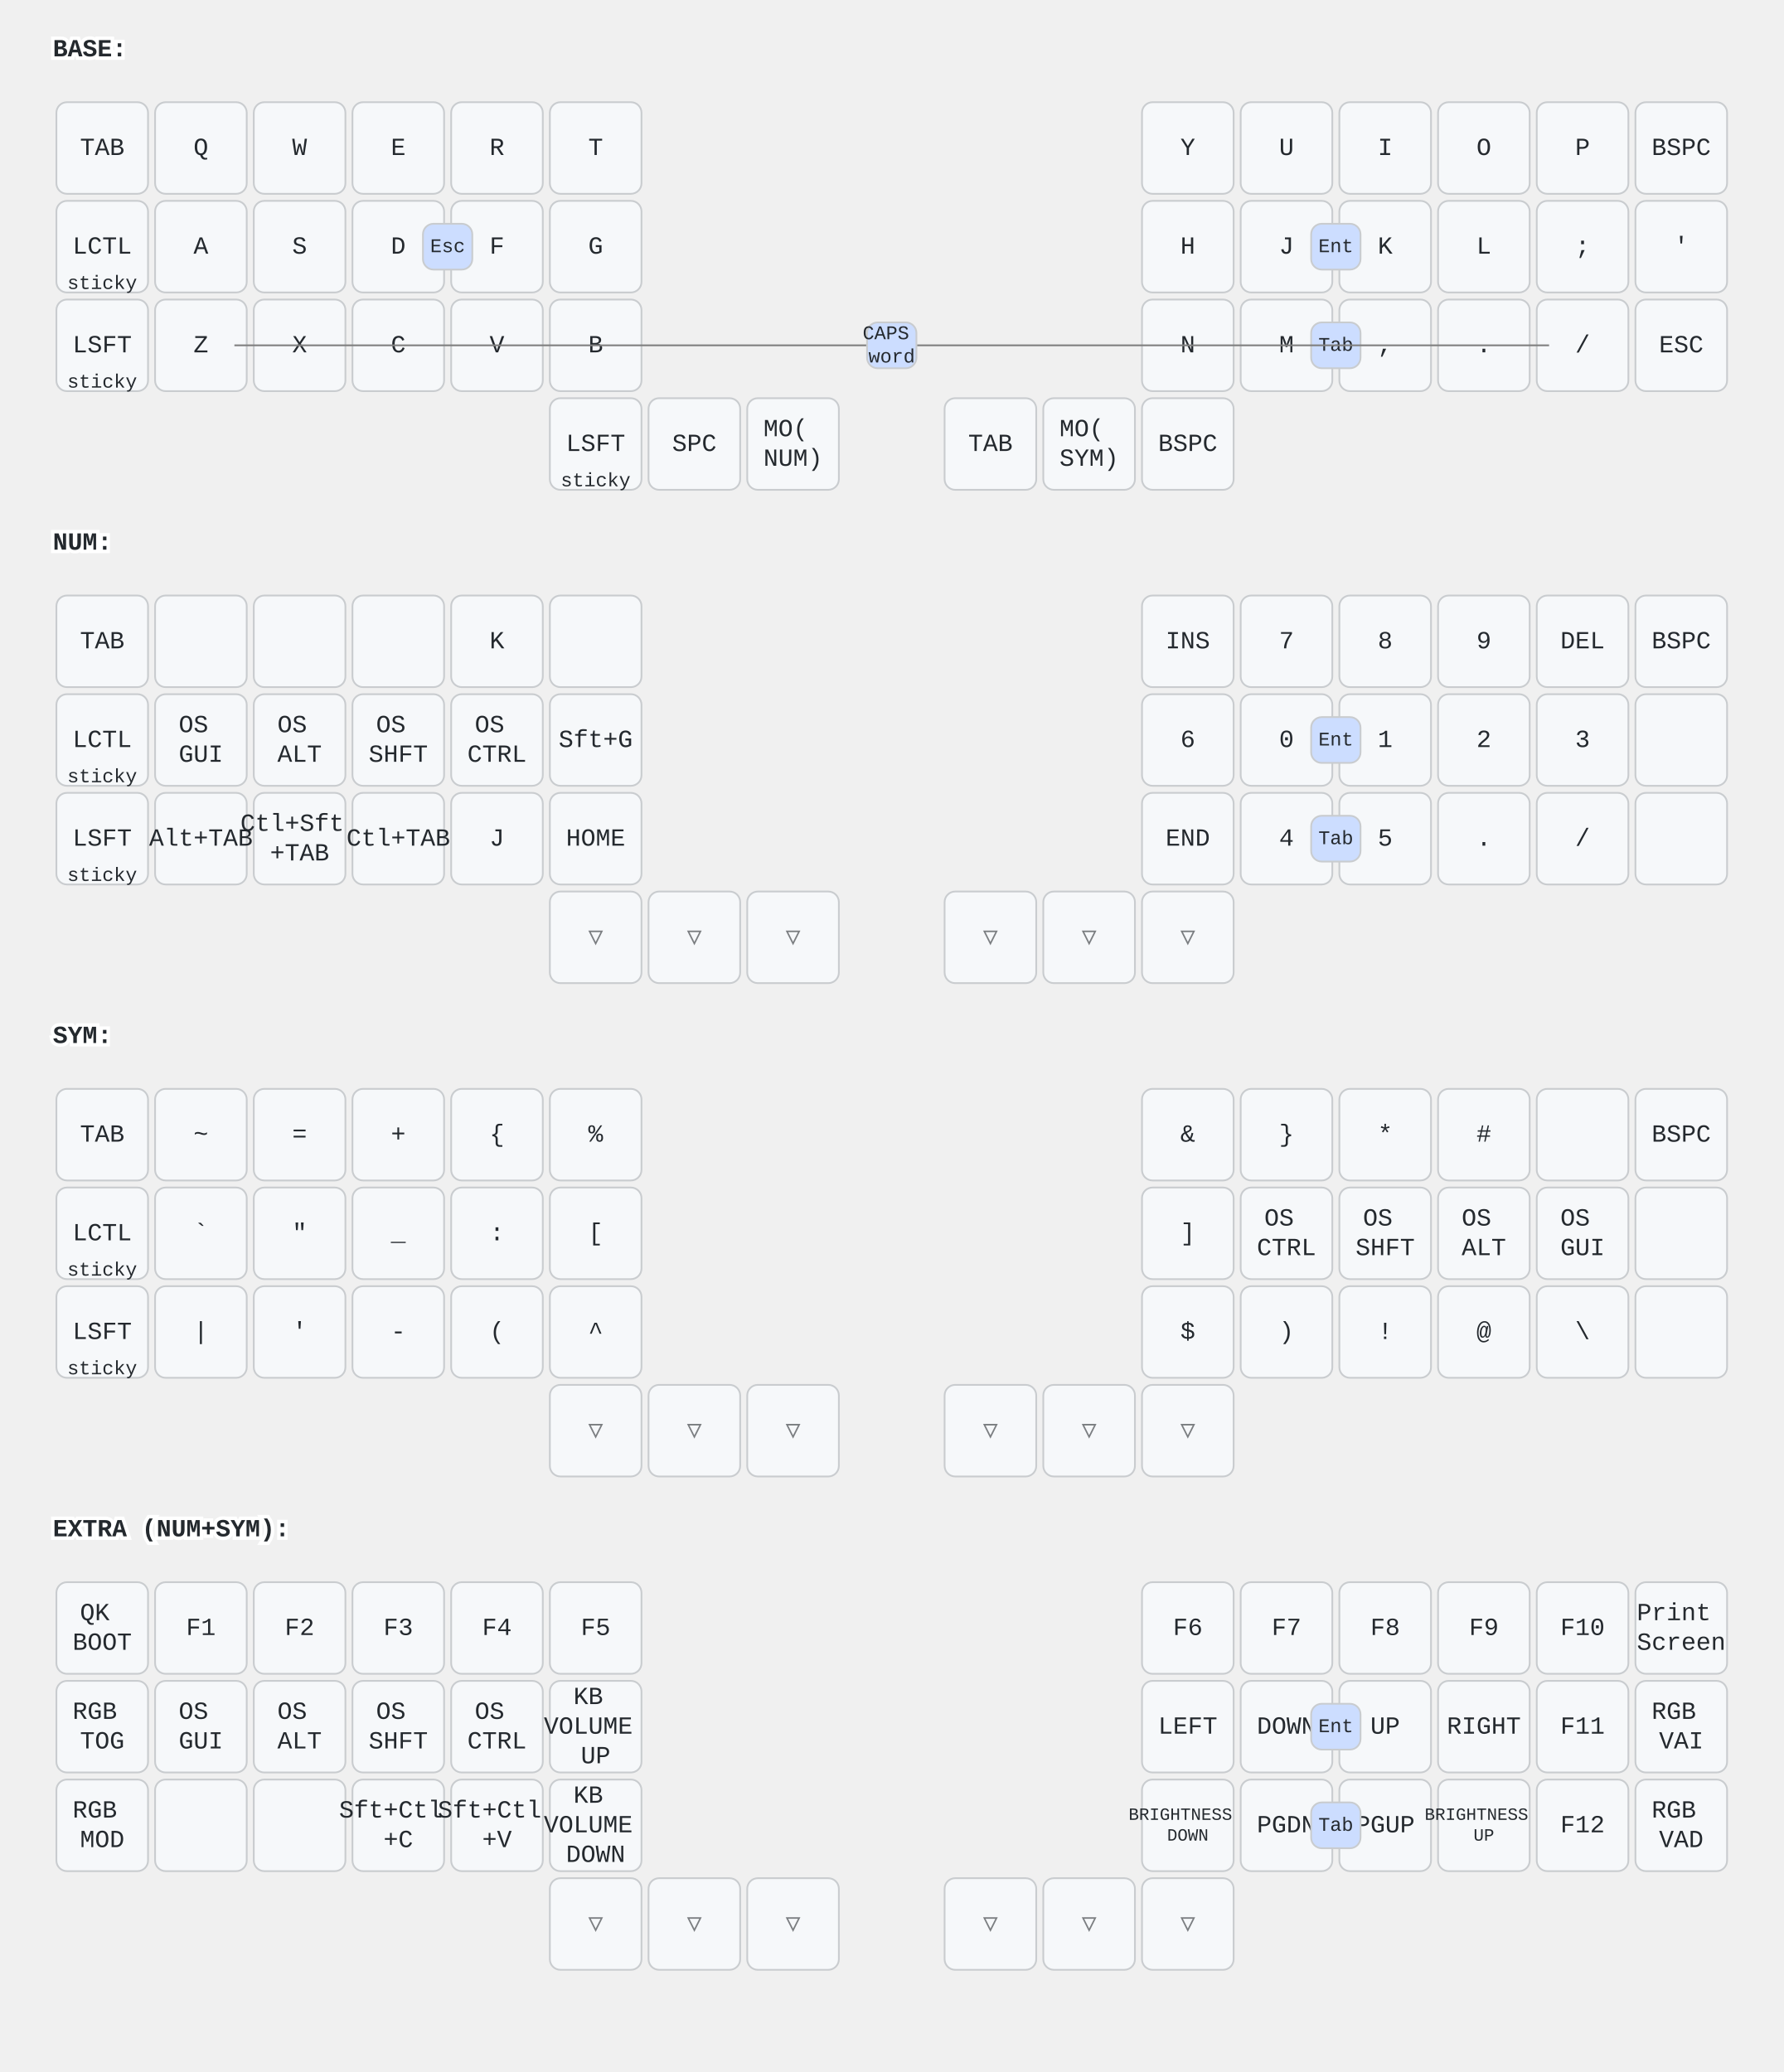
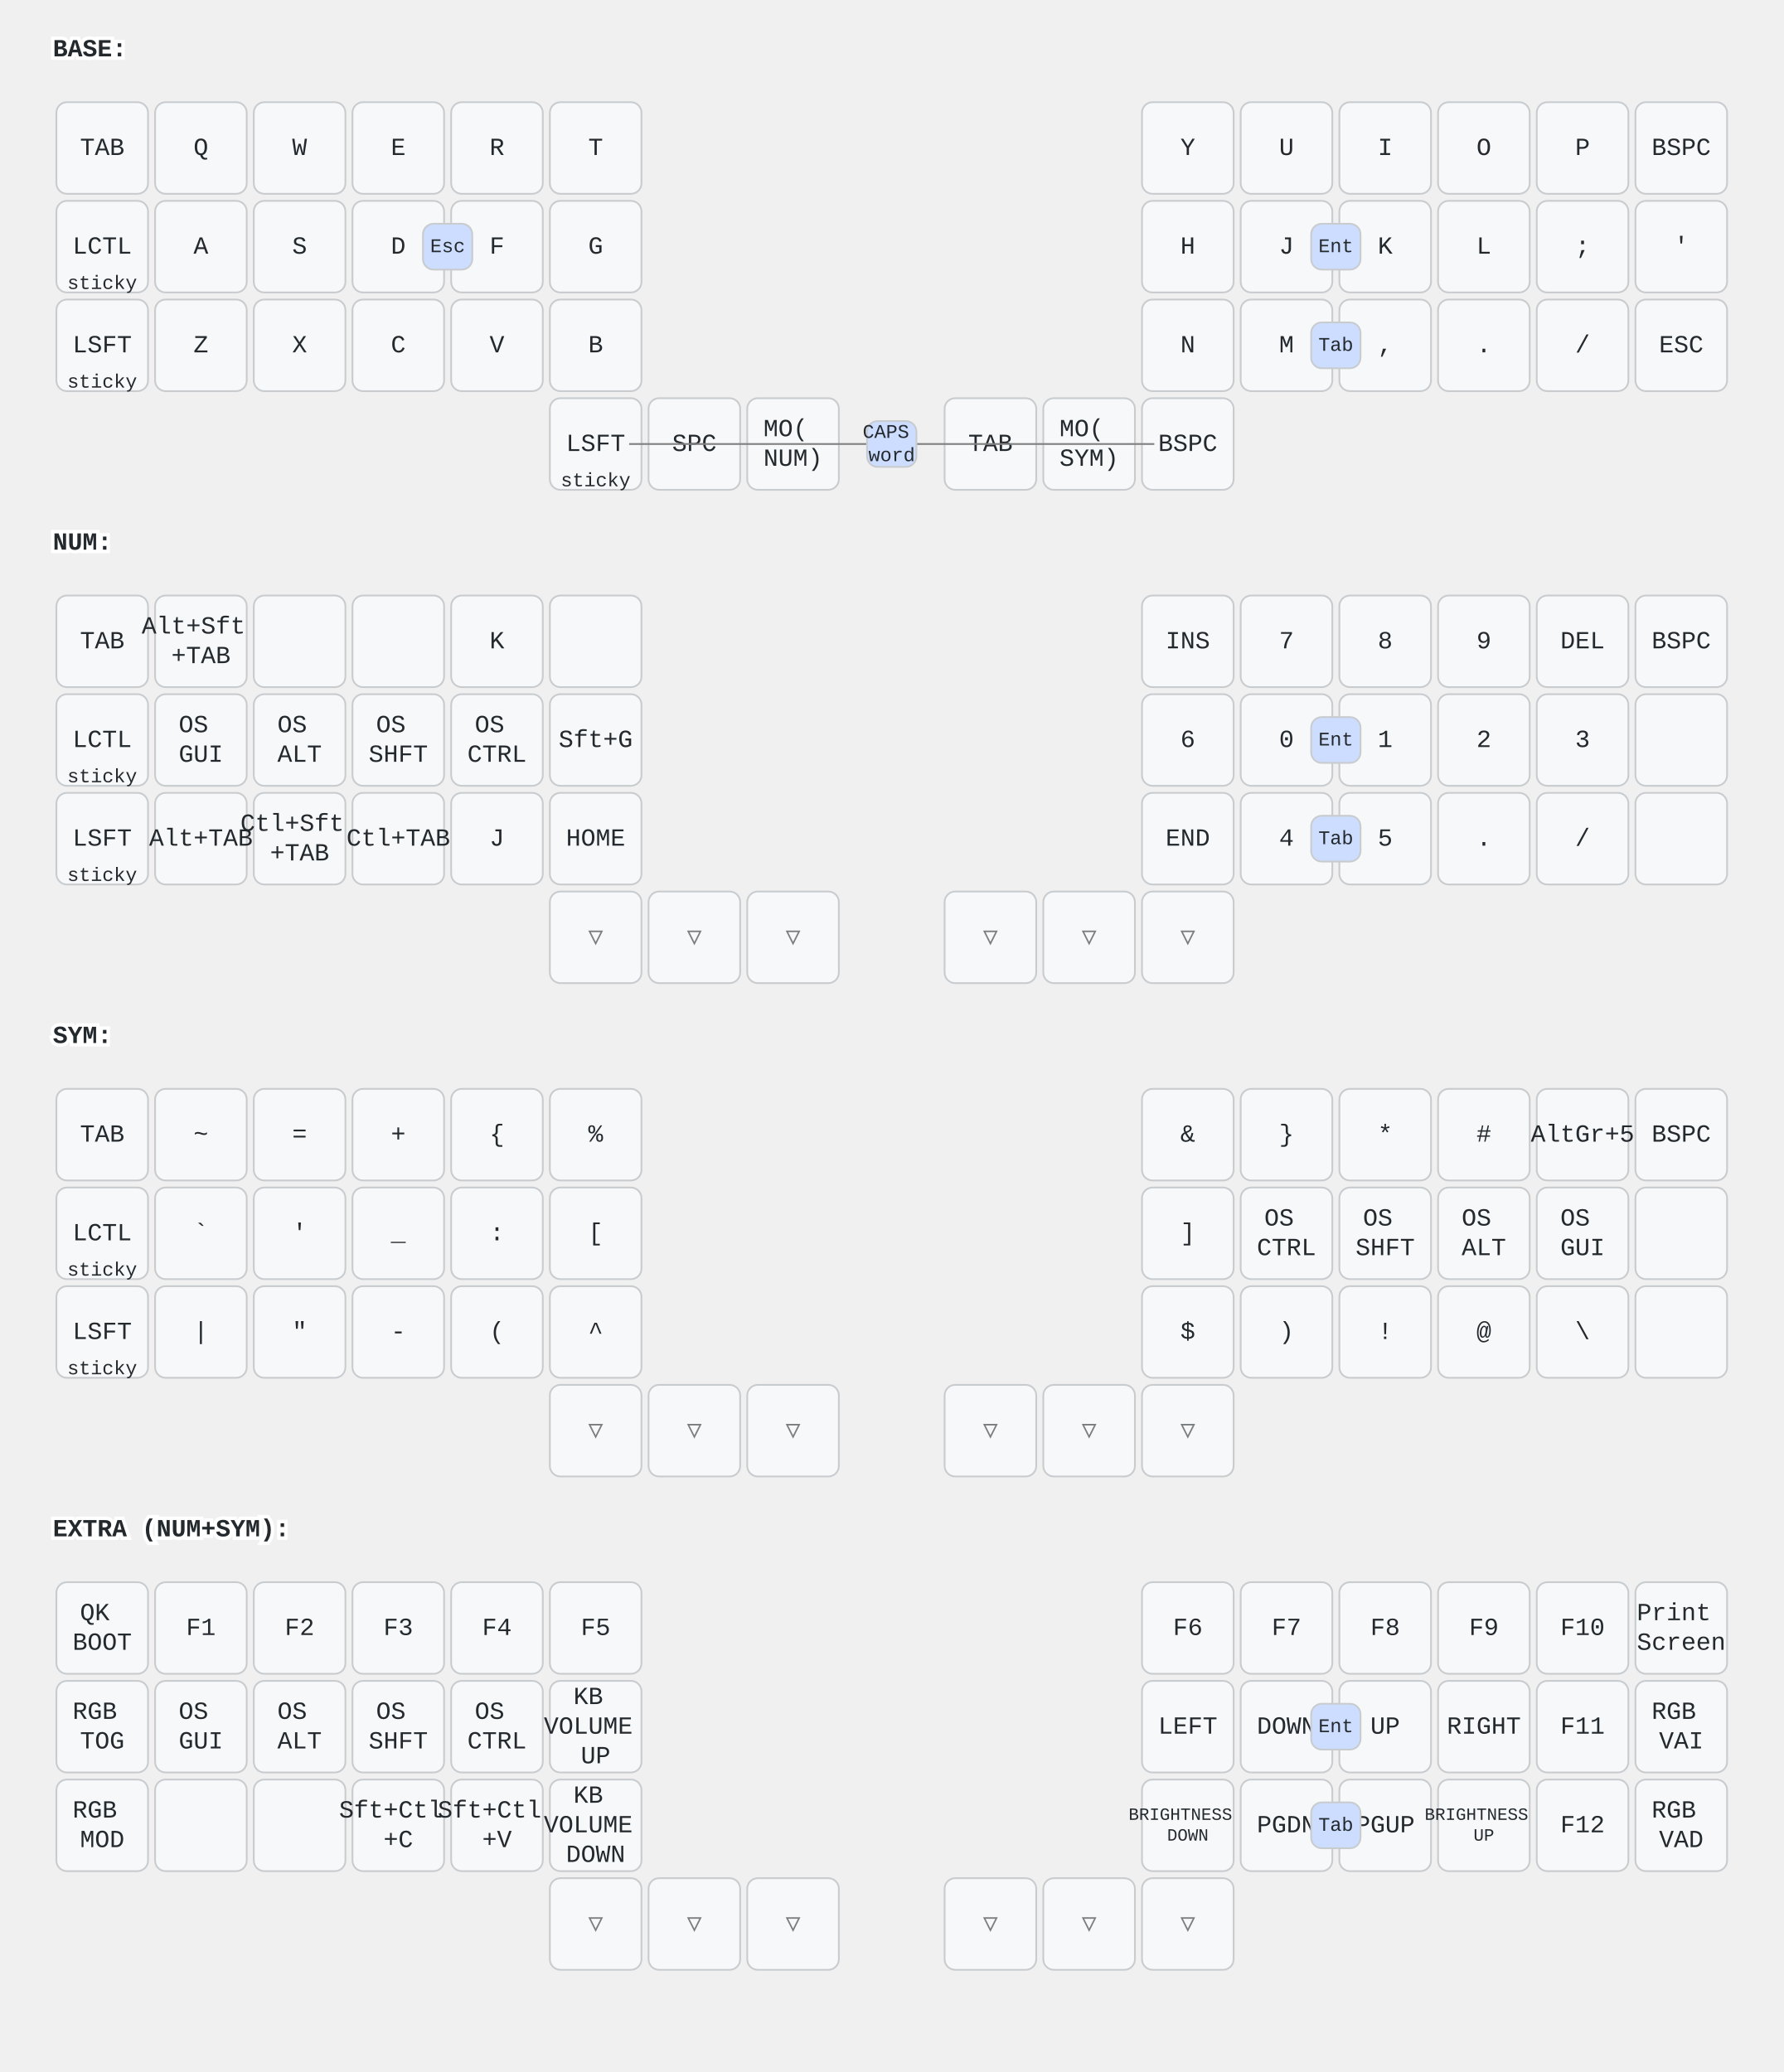
<svg xmlns="http://www.w3.org/2000/svg" width="1012" height="1176" viewBox="0 0 1012 1176" class="keymap">
  <style>/* inherit to force styles through use tags */
svg path {
    fill: inherit;
}

/* font and background color specifications */
svg.keymap {
    font-family: SFMono-Regular,Consolas,Liberation Mono,Menlo,monospace;
    font-size: 14px;
    font-kerning: normal;
    text-rendering: optimizeLegibility;
    fill: #24292e;
}

/* default key styling */
rect.key {
    fill: #f6f8fa;
}

rect.key, rect.combo {
    stroke: #c9cccf;
    stroke-width: 1;
}

/* default key side styling, only used is draw_key_sides is set */
rect.side {
    filter: brightness(90%);
}

/* color accent for combo boxes */
rect.combo, rect.combo-separate {
    fill: #cdf;
}

/* color accent for held keys */
rect.held, rect.combo.held {
    fill: #fdd;
}

/* color accent for ghost (optional) keys */
rect.ghost, rect.combo.ghost {
    stroke-dasharray: 4, 4;
    stroke-width: 2;
}

text {
    text-anchor: middle;
    dominant-baseline: middle;
}

/* styling for layer labels */
text.label {
    font-weight: bold;
    text-anchor: start;
    stroke: white;
    stroke-width: 4;
    paint-order: stroke;
}

/* styling for optional footer */
text.footer {
    text-anchor: end;
    dominant-baseline: auto;
    stroke: white;
    stroke-width: 4;
    paint-order: stroke;
}

/* styling for combo tap, and key non-tap label text */
text.combo, text.hold, text.shifted, text.left, text.right {
    font-size: 11px;
}

text.hold {
    text-anchor: middle;
    dominant-baseline: auto;
}

text.shifted {
    text-anchor: middle;
    dominant-baseline: hanging;
}

text.left {
    text-anchor: start;
}

text.right {
    text-anchor: end;
}

text.layer-activator {
    text-decoration: underline;
}

/* styling for hold/shifted label text in combo box */
text.combo.hold, text.combo.shifted, text.combo.left, text.combo.right {
    font-size: 8px;
}

/* lighter symbol for transparent keys */
text.trans {
    fill: #7b7e81;
}

/* styling for combo dendrons */
path.combo {
    stroke-width: 1;
    stroke: gray;
    fill: none;
}

/* Start Tabler Icons Cleanup */
/* cannot use height/width with glyphs */
.icon-tabler &gt; path {
    fill: inherit;
    stroke: inherit;
    stroke-width: 2;
}
/* hide tabler's default box */
.icon-tabler &gt; path[stroke="none"][fill="none"] {
    visibility: hidden;
}
/* End Tabler Icons Cleanup */
</style>
  <g transform="translate(30, 0)" class="layer-BASE">
    <text x="0" y="28" class="label" id="BASE">BASE:</text>
    <g transform="translate(0, 56)">
      <g transform="translate(28, 28)" class="key keypos-0">
        <rect rx="6" ry="6" x="-26" y="-26" width="52" height="52" class="key" />
        <text x="0" y="0" class="key tap">TAB</text>
      </g>
      <g transform="translate(84, 28)" class="key keypos-1">
        <rect rx="6" ry="6" x="-26" y="-26" width="52" height="52" class="key" />
        <text x="0" y="0" class="key tap">Q</text>
      </g>
      <g transform="translate(140, 28)" class="key keypos-2">
        <rect rx="6" ry="6" x="-26" y="-26" width="52" height="52" class="key" />
        <text x="0" y="0" class="key tap">W</text>
      </g>
      <g transform="translate(196, 28)" class="key keypos-3">
        <rect rx="6" ry="6" x="-26" y="-26" width="52" height="52" class="key" />
        <text x="0" y="0" class="key tap">E</text>
      </g>
      <g transform="translate(252, 28)" class="key keypos-4">
        <rect rx="6" ry="6" x="-26" y="-26" width="52" height="52" class="key" />
        <text x="0" y="0" class="key tap">R</text>
      </g>
      <g transform="translate(308, 28)" class="key keypos-5">
        <rect rx="6" ry="6" x="-26" y="-26" width="52" height="52" class="key" />
        <text x="0" y="0" class="key tap">T</text>
      </g>
      <g transform="translate(644, 28)" class="key keypos-6">
        <rect rx="6" ry="6" x="-26" y="-26" width="52" height="52" class="key" />
        <text x="0" y="0" class="key tap">Y</text>
      </g>
      <g transform="translate(700, 28)" class="key keypos-7">
        <rect rx="6" ry="6" x="-26" y="-26" width="52" height="52" class="key" />
        <text x="0" y="0" class="key tap">U</text>
      </g>
      <g transform="translate(756, 28)" class="key keypos-8">
        <rect rx="6" ry="6" x="-26" y="-26" width="52" height="52" class="key" />
        <text x="0" y="0" class="key tap">I</text>
      </g>
      <g transform="translate(812, 28)" class="key keypos-9">
        <rect rx="6" ry="6" x="-26" y="-26" width="52" height="52" class="key" />
        <text x="0" y="0" class="key tap">O</text>
      </g>
      <g transform="translate(868, 28)" class="key keypos-10">
        <rect rx="6" ry="6" x="-26" y="-26" width="52" height="52" class="key" />
        <text x="0" y="0" class="key tap">P</text>
      </g>
      <g transform="translate(924, 28)" class="key keypos-11">
        <rect rx="6" ry="6" x="-26" y="-26" width="52" height="52" class="key" />
        <text x="0" y="0" class="key tap">BSPC</text>
      </g>
      <g transform="translate(28, 84)" class="key keypos-12">
        <rect rx="6" ry="6" x="-26" y="-26" width="52" height="52" class="key" />
        <text x="0" y="0" class="key tap">LCTL</text>
        <text x="0" y="24" class="key hold">sticky</text>
      </g>
      <g transform="translate(84, 84)" class="key keypos-13">
        <rect rx="6" ry="6" x="-26" y="-26" width="52" height="52" class="key" />
        <text x="0" y="0" class="key tap">A</text>
      </g>
      <g transform="translate(140, 84)" class="key keypos-14">
        <rect rx="6" ry="6" x="-26" y="-26" width="52" height="52" class="key" />
        <text x="0" y="0" class="key tap">S</text>
      </g>
      <g transform="translate(196, 84)" class="key keypos-15">
        <rect rx="6" ry="6" x="-26" y="-26" width="52" height="52" class="key" />
        <text x="0" y="0" class="key tap">D</text>
      </g>
      <g transform="translate(252, 84)" class="key keypos-16">
        <rect rx="6" ry="6" x="-26" y="-26" width="52" height="52" class="key" />
        <text x="0" y="0" class="key tap">F</text>
      </g>
      <g transform="translate(308, 84)" class="key keypos-17">
        <rect rx="6" ry="6" x="-26" y="-26" width="52" height="52" class="key" />
        <text x="0" y="0" class="key tap">G</text>
      </g>
      <g transform="translate(644, 84)" class="key keypos-18">
        <rect rx="6" ry="6" x="-26" y="-26" width="52" height="52" class="key" />
        <text x="0" y="0" class="key tap">H</text>
      </g>
      <g transform="translate(700, 84)" class="key keypos-19">
        <rect rx="6" ry="6" x="-26" y="-26" width="52" height="52" class="key" />
        <text x="0" y="0" class="key tap">J</text>
      </g>
      <g transform="translate(756, 84)" class="key keypos-20">
        <rect rx="6" ry="6" x="-26" y="-26" width="52" height="52" class="key" />
        <text x="0" y="0" class="key tap">K</text>
      </g>
      <g transform="translate(812, 84)" class="key keypos-21">
        <rect rx="6" ry="6" x="-26" y="-26" width="52" height="52" class="key" />
        <text x="0" y="0" class="key tap">L</text>
      </g>
      <g transform="translate(868, 84)" class="key keypos-22">
        <rect rx="6" ry="6" x="-26" y="-26" width="52" height="52" class="key" />
        <text x="0" y="0" class="key tap">;</text>
      </g>
      <g transform="translate(924, 84)" class="key keypos-23">
        <rect rx="6" ry="6" x="-26" y="-26" width="52" height="52" class="key" />
        <text x="0" y="0" class="key tap">'</text>
      </g>
      <g transform="translate(28, 140)" class="key keypos-24">
        <rect rx="6" ry="6" x="-26" y="-26" width="52" height="52" class="key" />
        <text x="0" y="0" class="key tap">LSFT</text>
        <text x="0" y="24" class="key hold">sticky</text>
      </g>
      <g transform="translate(84, 140)" class="key keypos-25">
        <rect rx="6" ry="6" x="-26" y="-26" width="52" height="52" class="key" />
        <text x="0" y="0" class="key tap">Z</text>
      </g>
      <g transform="translate(140, 140)" class="key keypos-26">
        <rect rx="6" ry="6" x="-26" y="-26" width="52" height="52" class="key" />
        <text x="0" y="0" class="key tap">X</text>
      </g>
      <g transform="translate(196, 140)" class="key keypos-27">
        <rect rx="6" ry="6" x="-26" y="-26" width="52" height="52" class="key" />
        <text x="0" y="0" class="key tap">C</text>
      </g>
      <g transform="translate(252, 140)" class="key keypos-28">
        <rect rx="6" ry="6" x="-26" y="-26" width="52" height="52" class="key" />
        <text x="0" y="0" class="key tap">V</text>
      </g>
      <g transform="translate(308, 140)" class="key keypos-29">
        <rect rx="6" ry="6" x="-26" y="-26" width="52" height="52" class="key" />
        <text x="0" y="0" class="key tap">B</text>
      </g>
      <g transform="translate(644, 140)" class="key keypos-30">
        <rect rx="6" ry="6" x="-26" y="-26" width="52" height="52" class="key" />
        <text x="0" y="0" class="key tap">N</text>
      </g>
      <g transform="translate(700, 140)" class="key keypos-31">
        <rect rx="6" ry="6" x="-26" y="-26" width="52" height="52" class="key" />
        <text x="0" y="0" class="key tap">M</text>
      </g>
      <g transform="translate(756, 140)" class="key keypos-32">
        <rect rx="6" ry="6" x="-26" y="-26" width="52" height="52" class="key" />
        <text x="0" y="0" class="key tap">,</text>
      </g>
      <g transform="translate(812, 140)" class="key keypos-33">
        <rect rx="6" ry="6" x="-26" y="-26" width="52" height="52" class="key" />
        <text x="0" y="0" class="key tap">.</text>
      </g>
      <g transform="translate(868, 140)" class="key keypos-34">
        <rect rx="6" ry="6" x="-26" y="-26" width="52" height="52" class="key" />
        <text x="0" y="0" class="key tap">/</text>
      </g>
      <g transform="translate(924, 140)" class="key keypos-35">
        <rect rx="6" ry="6" x="-26" y="-26" width="52" height="52" class="key" />
        <text x="0" y="0" class="key tap">ESC</text>
      </g>
      <g transform="translate(308, 196)" class="key keypos-36">
        <rect rx="6" ry="6" x="-26" y="-26" width="52" height="52" class="key" />
        <text x="0" y="0" class="key tap">LSFT</text>
        <text x="0" y="24" class="key hold">sticky</text>
      </g>
      <g transform="translate(364, 196)" class="key keypos-37">
        <rect rx="6" ry="6" x="-26" y="-26" width="52" height="52" class="key" />
        <text x="0" y="0" class="key tap">SPC</text>
      </g>
      <g transform="translate(420, 196)" class="key keypos-38">
        <rect rx="6" ry="6" x="-26" y="-26" width="52" height="52" class="key" />
        <text x="0" y="0" class="key tap">
          <tspan x="0" dy="-0.6em">MO(</tspan>
          <tspan x="0" dy="1.2em">NUM)</tspan>
        </text>
      </g>
      <g transform="translate(532, 196)" class="key keypos-39">
        <rect rx="6" ry="6" x="-26" y="-26" width="52" height="52" class="key" />
        <text x="0" y="0" class="key tap">TAB</text>
      </g>
      <g transform="translate(588, 196)" class="key keypos-40">
        <rect rx="6" ry="6" x="-26" y="-26" width="52" height="52" class="key" />
        <text x="0" y="0" class="key tap">
          <tspan x="0" dy="-0.6em">MO(</tspan>
          <tspan x="0" dy="1.2em">SYM)</tspan>
        </text>
      </g>
      <g transform="translate(644, 196)" class="key keypos-41">
        <rect rx="6" ry="6" x="-26" y="-26" width="52" height="52" class="key" />
        <text x="0" y="0" class="key tap">BSPC</text>
      </g>
      <g class="combo combopos-0">
        <rect rx="6" ry="6" x="714" y="71" width="28" height="26" class="combo" />
        <text x="728" y="84" class="combo tap">Ent</text>
      </g>
      <g class="combo combopos-1">
        <rect rx="6" ry="6" x="210" y="71" width="28" height="26" class="combo" />
        <text x="224" y="84" class="combo tap">Esc</text>
      </g>
      <g class="combo combopos-2">
        <rect rx="6" ry="6" x="714" y="127" width="28" height="26" class="combo" />
        <text x="728" y="140" class="combo tap">Tab</text>
      </g>
      <g class="combo combopos-3">
-         <path d="M476,140 l-373,0" class="combo" />
-         <path d="M476,140 l373,0" class="combo" />
-         <rect rx="6" ry="6" x="462" y="127" width="28" height="26" class="combo" />
-         <text x="476" y="140" class="combo tap">
+         <path d="M476,196 l-149,0" class="combo" />
+         <path d="M476,196 l149,0" class="combo" />
+         <rect rx="6" ry="6" x="462" y="183" width="28" height="26" class="combo" />
+         <text x="476" y="196" class="combo tap">
          <tspan x="476" dy="-0.6em">CAPS</tspan>
          <tspan x="476" dy="1.2em">word</tspan>
        </text>
      </g>
    </g>
  </g>
  <g transform="translate(30, 280)" class="layer-NUM">
    <text x="0" y="28" class="label" id="NUM">NUM:</text>
    <g transform="translate(0, 56)">
      <g transform="translate(28, 28)" class="key keypos-0">
        <rect rx="6" ry="6" x="-26" y="-26" width="52" height="52" class="key" />
        <text x="0" y="0" class="key tap">TAB</text>
      </g>
      <g transform="translate(84, 28)" class="key keypos-1">
        <rect rx="6" ry="6" x="-26" y="-26" width="52" height="52" class="key" />
+         <text x="0" y="0" class="key tap">
+           <tspan x="0" dy="-0.6em">Alt+Sft</tspan>
+           <tspan x="0" dy="1.2em">+TAB</tspan>
+         </text>
      </g>
      <g transform="translate(140, 28)" class="key keypos-2">
        <rect rx="6" ry="6" x="-26" y="-26" width="52" height="52" class="key" />
      </g>
      <g transform="translate(196, 28)" class="key keypos-3">
        <rect rx="6" ry="6" x="-26" y="-26" width="52" height="52" class="key" />
      </g>
      <g transform="translate(252, 28)" class="key keypos-4">
        <rect rx="6" ry="6" x="-26" y="-26" width="52" height="52" class="key" />
        <text x="0" y="0" class="key tap">K</text>
      </g>
      <g transform="translate(308, 28)" class="key keypos-5">
        <rect rx="6" ry="6" x="-26" y="-26" width="52" height="52" class="key" />
      </g>
      <g transform="translate(644, 28)" class="key keypos-6">
        <rect rx="6" ry="6" x="-26" y="-26" width="52" height="52" class="key" />
        <text x="0" y="0" class="key tap">INS</text>
      </g>
      <g transform="translate(700, 28)" class="key keypos-7">
        <rect rx="6" ry="6" x="-26" y="-26" width="52" height="52" class="key" />
        <text x="0" y="0" class="key tap">7</text>
      </g>
      <g transform="translate(756, 28)" class="key keypos-8">
        <rect rx="6" ry="6" x="-26" y="-26" width="52" height="52" class="key" />
        <text x="0" y="0" class="key tap">8</text>
      </g>
      <g transform="translate(812, 28)" class="key keypos-9">
        <rect rx="6" ry="6" x="-26" y="-26" width="52" height="52" class="key" />
        <text x="0" y="0" class="key tap">9</text>
      </g>
      <g transform="translate(868, 28)" class="key keypos-10">
        <rect rx="6" ry="6" x="-26" y="-26" width="52" height="52" class="key" />
        <text x="0" y="0" class="key tap">DEL</text>
      </g>
      <g transform="translate(924, 28)" class="key keypos-11">
        <rect rx="6" ry="6" x="-26" y="-26" width="52" height="52" class="key" />
        <text x="0" y="0" class="key tap">BSPC</text>
      </g>
      <g transform="translate(28, 84)" class="key keypos-12">
        <rect rx="6" ry="6" x="-26" y="-26" width="52" height="52" class="key" />
        <text x="0" y="0" class="key tap">LCTL</text>
        <text x="0" y="24" class="key hold">sticky</text>
      </g>
      <g transform="translate(84, 84)" class="key keypos-13">
        <rect rx="6" ry="6" x="-26" y="-26" width="52" height="52" class="key" />
        <text x="0" y="0" class="key tap">
          <tspan x="0" dy="-0.6em">OS</tspan>
          <tspan x="0" dy="1.2em">GUI</tspan>
        </text>
      </g>
      <g transform="translate(140, 84)" class="key keypos-14">
        <rect rx="6" ry="6" x="-26" y="-26" width="52" height="52" class="key" />
        <text x="0" y="0" class="key tap">
          <tspan x="0" dy="-0.6em">OS</tspan>
          <tspan x="0" dy="1.2em">ALT</tspan>
        </text>
      </g>
      <g transform="translate(196, 84)" class="key keypos-15">
        <rect rx="6" ry="6" x="-26" y="-26" width="52" height="52" class="key" />
        <text x="0" y="0" class="key tap">
          <tspan x="0" dy="-0.6em">OS</tspan>
          <tspan x="0" dy="1.2em">SHFT</tspan>
        </text>
      </g>
      <g transform="translate(252, 84)" class="key keypos-16">
        <rect rx="6" ry="6" x="-26" y="-26" width="52" height="52" class="key" />
        <text x="0" y="0" class="key tap">
          <tspan x="0" dy="-0.6em">OS</tspan>
          <tspan x="0" dy="1.2em">CTRL</tspan>
        </text>
      </g>
      <g transform="translate(308, 84)" class="key keypos-17">
        <rect rx="6" ry="6" x="-26" y="-26" width="52" height="52" class="key" />
        <text x="0" y="0" class="key tap">Sft+G</text>
      </g>
      <g transform="translate(644, 84)" class="key keypos-18">
        <rect rx="6" ry="6" x="-26" y="-26" width="52" height="52" class="key" />
        <text x="0" y="0" class="key tap">6</text>
      </g>
      <g transform="translate(700, 84)" class="key keypos-19">
        <rect rx="6" ry="6" x="-26" y="-26" width="52" height="52" class="key" />
        <text x="0" y="0" class="key tap">0</text>
      </g>
      <g transform="translate(756, 84)" class="key keypos-20">
        <rect rx="6" ry="6" x="-26" y="-26" width="52" height="52" class="key" />
        <text x="0" y="0" class="key tap">1</text>
      </g>
      <g transform="translate(812, 84)" class="key keypos-21">
        <rect rx="6" ry="6" x="-26" y="-26" width="52" height="52" class="key" />
        <text x="0" y="0" class="key tap">2</text>
      </g>
      <g transform="translate(868, 84)" class="key keypos-22">
        <rect rx="6" ry="6" x="-26" y="-26" width="52" height="52" class="key" />
        <text x="0" y="0" class="key tap">3</text>
      </g>
      <g transform="translate(924, 84)" class="key keypos-23">
        <rect rx="6" ry="6" x="-26" y="-26" width="52" height="52" class="key" />
      </g>
      <g transform="translate(28, 140)" class="key keypos-24">
        <rect rx="6" ry="6" x="-26" y="-26" width="52" height="52" class="key" />
        <text x="0" y="0" class="key tap">LSFT</text>
        <text x="0" y="24" class="key hold">sticky</text>
      </g>
      <g transform="translate(84, 140)" class="key keypos-25">
        <rect rx="6" ry="6" x="-26" y="-26" width="52" height="52" class="key" />
        <text x="0" y="0" class="key tap">Alt+TAB</text>
      </g>
      <g transform="translate(140, 140)" class="key keypos-26">
        <rect rx="6" ry="6" x="-26" y="-26" width="52" height="52" class="key" />
        <text x="0" y="0" class="key tap">
          <tspan x="0" dy="-0.6em">Ctl+Sft</tspan>
          <tspan x="0" dy="1.2em">+TAB</tspan>
        </text>
      </g>
      <g transform="translate(196, 140)" class="key keypos-27">
        <rect rx="6" ry="6" x="-26" y="-26" width="52" height="52" class="key" />
        <text x="0" y="0" class="key tap">Ctl+TAB</text>
      </g>
      <g transform="translate(252, 140)" class="key keypos-28">
        <rect rx="6" ry="6" x="-26" y="-26" width="52" height="52" class="key" />
        <text x="0" y="0" class="key tap">J</text>
      </g>
      <g transform="translate(308, 140)" class="key keypos-29">
        <rect rx="6" ry="6" x="-26" y="-26" width="52" height="52" class="key" />
        <text x="0" y="0" class="key tap">HOME</text>
      </g>
      <g transform="translate(644, 140)" class="key keypos-30">
        <rect rx="6" ry="6" x="-26" y="-26" width="52" height="52" class="key" />
        <text x="0" y="0" class="key tap">END</text>
      </g>
      <g transform="translate(700, 140)" class="key keypos-31">
        <rect rx="6" ry="6" x="-26" y="-26" width="52" height="52" class="key" />
        <text x="0" y="0" class="key tap">4</text>
      </g>
      <g transform="translate(756, 140)" class="key keypos-32">
        <rect rx="6" ry="6" x="-26" y="-26" width="52" height="52" class="key" />
        <text x="0" y="0" class="key tap">5</text>
      </g>
      <g transform="translate(812, 140)" class="key keypos-33">
        <rect rx="6" ry="6" x="-26" y="-26" width="52" height="52" class="key" />
        <text x="0" y="0" class="key tap">.</text>
      </g>
      <g transform="translate(868, 140)" class="key keypos-34">
        <rect rx="6" ry="6" x="-26" y="-26" width="52" height="52" class="key" />
        <text x="0" y="0" class="key tap">/</text>
      </g>
      <g transform="translate(924, 140)" class="key keypos-35">
        <rect rx="6" ry="6" x="-26" y="-26" width="52" height="52" class="key" />
      </g>
      <g transform="translate(308, 196)" class="key trans keypos-36">
        <rect rx="6" ry="6" x="-26" y="-26" width="52" height="52" class="key trans" />
        <text x="0" y="0" class="key trans tap">▽</text>
      </g>
      <g transform="translate(364, 196)" class="key trans keypos-37">
        <rect rx="6" ry="6" x="-26" y="-26" width="52" height="52" class="key trans" />
        <text x="0" y="0" class="key trans tap">▽</text>
      </g>
      <g transform="translate(420, 196)" class="key trans keypos-38">
        <rect rx="6" ry="6" x="-26" y="-26" width="52" height="52" class="key trans" />
        <text x="0" y="0" class="key trans tap">▽</text>
      </g>
      <g transform="translate(532, 196)" class="key trans keypos-39">
        <rect rx="6" ry="6" x="-26" y="-26" width="52" height="52" class="key trans" />
        <text x="0" y="0" class="key trans tap">▽</text>
      </g>
      <g transform="translate(588, 196)" class="key trans keypos-40">
        <rect rx="6" ry="6" x="-26" y="-26" width="52" height="52" class="key trans" />
        <text x="0" y="0" class="key trans tap">▽</text>
      </g>
      <g transform="translate(644, 196)" class="key trans keypos-41">
        <rect rx="6" ry="6" x="-26" y="-26" width="52" height="52" class="key trans" />
        <text x="0" y="0" class="key trans tap">▽</text>
      </g>
      <g class="combo combopos-0">
        <rect rx="6" ry="6" x="714" y="71" width="28" height="26" class="combo" />
        <text x="728" y="84" class="combo tap">Ent</text>
      </g>
      <g class="combo combopos-1">
        <rect rx="6" ry="6" x="714" y="127" width="28" height="26" class="combo" />
        <text x="728" y="140" class="combo tap">Tab</text>
      </g>
    </g>
  </g>
  <g transform="translate(30, 560)" class="layer-SYM">
    <text x="0" y="28" class="label" id="SYM">SYM:</text>
    <g transform="translate(0, 56)">
      <g transform="translate(28, 28)" class="key keypos-0">
        <rect rx="6" ry="6" x="-26" y="-26" width="52" height="52" class="key" />
        <text x="0" y="0" class="key tap">TAB</text>
      </g>
      <g transform="translate(84, 28)" class="key keypos-1">
        <rect rx="6" ry="6" x="-26" y="-26" width="52" height="52" class="key" />
        <text x="0" y="0" class="key tap">~</text>
      </g>
      <g transform="translate(140, 28)" class="key keypos-2">
        <rect rx="6" ry="6" x="-26" y="-26" width="52" height="52" class="key" />
        <text x="0" y="0" class="key tap">=</text>
      </g>
      <g transform="translate(196, 28)" class="key keypos-3">
        <rect rx="6" ry="6" x="-26" y="-26" width="52" height="52" class="key" />
        <text x="0" y="0" class="key tap">+</text>
      </g>
      <g transform="translate(252, 28)" class="key keypos-4">
        <rect rx="6" ry="6" x="-26" y="-26" width="52" height="52" class="key" />
        <text x="0" y="0" class="key tap">{</text>
      </g>
      <g transform="translate(308, 28)" class="key keypos-5">
        <rect rx="6" ry="6" x="-26" y="-26" width="52" height="52" class="key" />
        <text x="0" y="0" class="key tap">%</text>
      </g>
      <g transform="translate(644, 28)" class="key keypos-6">
        <rect rx="6" ry="6" x="-26" y="-26" width="52" height="52" class="key" />
        <text x="0" y="0" class="key tap">&amp;</text>
      </g>
      <g transform="translate(700, 28)" class="key keypos-7">
        <rect rx="6" ry="6" x="-26" y="-26" width="52" height="52" class="key" />
        <text x="0" y="0" class="key tap">}</text>
      </g>
      <g transform="translate(756, 28)" class="key keypos-8">
        <rect rx="6" ry="6" x="-26" y="-26" width="52" height="52" class="key" />
        <text x="0" y="0" class="key tap">*</text>
      </g>
      <g transform="translate(812, 28)" class="key keypos-9">
        <rect rx="6" ry="6" x="-26" y="-26" width="52" height="52" class="key" />
        <text x="0" y="0" class="key tap">#</text>
      </g>
      <g transform="translate(868, 28)" class="key keypos-10">
        <rect rx="6" ry="6" x="-26" y="-26" width="52" height="52" class="key" />
+         <text x="0" y="0" class="key tap">AltGr+5</text>
      </g>
      <g transform="translate(924, 28)" class="key keypos-11">
        <rect rx="6" ry="6" x="-26" y="-26" width="52" height="52" class="key" />
        <text x="0" y="0" class="key tap">BSPC</text>
      </g>
      <g transform="translate(28, 84)" class="key keypos-12">
        <rect rx="6" ry="6" x="-26" y="-26" width="52" height="52" class="key" />
        <text x="0" y="0" class="key tap">LCTL</text>
        <text x="0" y="24" class="key hold">sticky</text>
      </g>
      <g transform="translate(84, 84)" class="key keypos-13">
        <rect rx="6" ry="6" x="-26" y="-26" width="52" height="52" class="key" />
        <text x="0" y="0" class="key tap">`</text>
      </g>
      <g transform="translate(140, 84)" class="key keypos-14">
        <rect rx="6" ry="6" x="-26" y="-26" width="52" height="52" class="key" />
-         <text x="0" y="0" class="key tap">"</text>
+         <text x="0" y="0" class="key tap">'</text>
      </g>
      <g transform="translate(196, 84)" class="key keypos-15">
        <rect rx="6" ry="6" x="-26" y="-26" width="52" height="52" class="key" />
        <text x="0" y="0" class="key tap">_</text>
      </g>
      <g transform="translate(252, 84)" class="key keypos-16">
        <rect rx="6" ry="6" x="-26" y="-26" width="52" height="52" class="key" />
        <text x="0" y="0" class="key tap">:</text>
      </g>
      <g transform="translate(308, 84)" class="key keypos-17">
        <rect rx="6" ry="6" x="-26" y="-26" width="52" height="52" class="key" />
        <text x="0" y="0" class="key tap">[</text>
      </g>
      <g transform="translate(644, 84)" class="key keypos-18">
        <rect rx="6" ry="6" x="-26" y="-26" width="52" height="52" class="key" />
        <text x="0" y="0" class="key tap">]</text>
      </g>
      <g transform="translate(700, 84)" class="key keypos-19">
        <rect rx="6" ry="6" x="-26" y="-26" width="52" height="52" class="key" />
        <text x="0" y="0" class="key tap">
          <tspan x="0" dy="-0.6em">OS</tspan>
          <tspan x="0" dy="1.2em">CTRL</tspan>
        </text>
      </g>
      <g transform="translate(756, 84)" class="key keypos-20">
        <rect rx="6" ry="6" x="-26" y="-26" width="52" height="52" class="key" />
        <text x="0" y="0" class="key tap">
          <tspan x="0" dy="-0.6em">OS</tspan>
          <tspan x="0" dy="1.2em">SHFT</tspan>
        </text>
      </g>
      <g transform="translate(812, 84)" class="key keypos-21">
        <rect rx="6" ry="6" x="-26" y="-26" width="52" height="52" class="key" />
        <text x="0" y="0" class="key tap">
          <tspan x="0" dy="-0.6em">OS</tspan>
          <tspan x="0" dy="1.2em">ALT</tspan>
        </text>
      </g>
      <g transform="translate(868, 84)" class="key keypos-22">
        <rect rx="6" ry="6" x="-26" y="-26" width="52" height="52" class="key" />
        <text x="0" y="0" class="key tap">
          <tspan x="0" dy="-0.6em">OS</tspan>
          <tspan x="0" dy="1.2em">GUI</tspan>
        </text>
      </g>
      <g transform="translate(924, 84)" class="key keypos-23">
        <rect rx="6" ry="6" x="-26" y="-26" width="52" height="52" class="key" />
      </g>
      <g transform="translate(28, 140)" class="key keypos-24">
        <rect rx="6" ry="6" x="-26" y="-26" width="52" height="52" class="key" />
        <text x="0" y="0" class="key tap">LSFT</text>
        <text x="0" y="24" class="key hold">sticky</text>
      </g>
      <g transform="translate(84, 140)" class="key keypos-25">
        <rect rx="6" ry="6" x="-26" y="-26" width="52" height="52" class="key" />
        <text x="0" y="0" class="key tap">|</text>
      </g>
      <g transform="translate(140, 140)" class="key keypos-26">
        <rect rx="6" ry="6" x="-26" y="-26" width="52" height="52" class="key" />
-         <text x="0" y="0" class="key tap">'</text>
+         <text x="0" y="0" class="key tap">"</text>
      </g>
      <g transform="translate(196, 140)" class="key keypos-27">
        <rect rx="6" ry="6" x="-26" y="-26" width="52" height="52" class="key" />
        <text x="0" y="0" class="key tap">-</text>
      </g>
      <g transform="translate(252, 140)" class="key keypos-28">
        <rect rx="6" ry="6" x="-26" y="-26" width="52" height="52" class="key" />
        <text x="0" y="0" class="key tap">(</text>
      </g>
      <g transform="translate(308, 140)" class="key keypos-29">
        <rect rx="6" ry="6" x="-26" y="-26" width="52" height="52" class="key" />
        <text x="0" y="0" class="key tap">^</text>
      </g>
      <g transform="translate(644, 140)" class="key keypos-30">
        <rect rx="6" ry="6" x="-26" y="-26" width="52" height="52" class="key" />
        <text x="0" y="0" class="key tap">$</text>
      </g>
      <g transform="translate(700, 140)" class="key keypos-31">
        <rect rx="6" ry="6" x="-26" y="-26" width="52" height="52" class="key" />
        <text x="0" y="0" class="key tap">)</text>
      </g>
      <g transform="translate(756, 140)" class="key keypos-32">
        <rect rx="6" ry="6" x="-26" y="-26" width="52" height="52" class="key" />
        <text x="0" y="0" class="key tap">!</text>
      </g>
      <g transform="translate(812, 140)" class="key keypos-33">
        <rect rx="6" ry="6" x="-26" y="-26" width="52" height="52" class="key" />
        <text x="0" y="0" class="key tap">@</text>
      </g>
      <g transform="translate(868, 140)" class="key keypos-34">
        <rect rx="6" ry="6" x="-26" y="-26" width="52" height="52" class="key" />
        <text x="0" y="0" class="key tap">\</text>
      </g>
      <g transform="translate(924, 140)" class="key keypos-35">
        <rect rx="6" ry="6" x="-26" y="-26" width="52" height="52" class="key" />
      </g>
      <g transform="translate(308, 196)" class="key trans keypos-36">
        <rect rx="6" ry="6" x="-26" y="-26" width="52" height="52" class="key trans" />
        <text x="0" y="0" class="key trans tap">▽</text>
      </g>
      <g transform="translate(364, 196)" class="key trans keypos-37">
        <rect rx="6" ry="6" x="-26" y="-26" width="52" height="52" class="key trans" />
        <text x="0" y="0" class="key trans tap">▽</text>
      </g>
      <g transform="translate(420, 196)" class="key trans keypos-38">
        <rect rx="6" ry="6" x="-26" y="-26" width="52" height="52" class="key trans" />
        <text x="0" y="0" class="key trans tap">▽</text>
      </g>
      <g transform="translate(532, 196)" class="key trans keypos-39">
        <rect rx="6" ry="6" x="-26" y="-26" width="52" height="52" class="key trans" />
        <text x="0" y="0" class="key trans tap">▽</text>
      </g>
      <g transform="translate(588, 196)" class="key trans keypos-40">
        <rect rx="6" ry="6" x="-26" y="-26" width="52" height="52" class="key trans" />
        <text x="0" y="0" class="key trans tap">▽</text>
      </g>
      <g transform="translate(644, 196)" class="key trans keypos-41">
        <rect rx="6" ry="6" x="-26" y="-26" width="52" height="52" class="key trans" />
        <text x="0" y="0" class="key trans tap">▽</text>
      </g>
    </g>
  </g>
  <g transform="translate(30, 840)" class="layer-EXTRA (NUM+SYM)">
    <text x="0" y="28" class="label" id="EXTRA-NUMSYM">EXTRA (NUM+SYM):</text>
    <g transform="translate(0, 56)">
      <g transform="translate(28, 28)" class="key keypos-0">
        <rect rx="6" ry="6" x="-26" y="-26" width="52" height="52" class="key" />
        <text x="0" y="0" class="key tap">
          <tspan x="0" dy="-0.6em">QK</tspan>
          <tspan x="0" dy="1.2em">BOOT</tspan>
        </text>
      </g>
      <g transform="translate(84, 28)" class="key keypos-1">
        <rect rx="6" ry="6" x="-26" y="-26" width="52" height="52" class="key" />
        <text x="0" y="0" class="key tap">F1</text>
      </g>
      <g transform="translate(140, 28)" class="key keypos-2">
        <rect rx="6" ry="6" x="-26" y="-26" width="52" height="52" class="key" />
        <text x="0" y="0" class="key tap">F2</text>
      </g>
      <g transform="translate(196, 28)" class="key keypos-3">
        <rect rx="6" ry="6" x="-26" y="-26" width="52" height="52" class="key" />
        <text x="0" y="0" class="key tap">F3</text>
      </g>
      <g transform="translate(252, 28)" class="key keypos-4">
        <rect rx="6" ry="6" x="-26" y="-26" width="52" height="52" class="key" />
        <text x="0" y="0" class="key tap">F4</text>
      </g>
      <g transform="translate(308, 28)" class="key keypos-5">
        <rect rx="6" ry="6" x="-26" y="-26" width="52" height="52" class="key" />
        <text x="0" y="0" class="key tap">F5</text>
      </g>
      <g transform="translate(644, 28)" class="key keypos-6">
        <rect rx="6" ry="6" x="-26" y="-26" width="52" height="52" class="key" />
        <text x="0" y="0" class="key tap">F6</text>
      </g>
      <g transform="translate(700, 28)" class="key keypos-7">
        <rect rx="6" ry="6" x="-26" y="-26" width="52" height="52" class="key" />
        <text x="0" y="0" class="key tap">F7</text>
      </g>
      <g transform="translate(756, 28)" class="key keypos-8">
        <rect rx="6" ry="6" x="-26" y="-26" width="52" height="52" class="key" />
        <text x="0" y="0" class="key tap">F8</text>
      </g>
      <g transform="translate(812, 28)" class="key keypos-9">
        <rect rx="6" ry="6" x="-26" y="-26" width="52" height="52" class="key" />
        <text x="0" y="0" class="key tap">F9</text>
      </g>
      <g transform="translate(868, 28)" class="key keypos-10">
        <rect rx="6" ry="6" x="-26" y="-26" width="52" height="52" class="key" />
        <text x="0" y="0" class="key tap">F10</text>
      </g>
      <g transform="translate(924, 28)" class="key keypos-11">
        <rect rx="6" ry="6" x="-26" y="-26" width="52" height="52" class="key" />
        <text x="0" y="0" class="key tap">
          <tspan x="0" dy="-0.6em">Print</tspan>
          <tspan x="0" dy="1.2em">Screen</tspan>
        </text>
      </g>
      <g transform="translate(28, 84)" class="key keypos-12">
        <rect rx="6" ry="6" x="-26" y="-26" width="52" height="52" class="key" />
        <text x="0" y="0" class="key tap">
          <tspan x="0" dy="-0.6em">RGB</tspan>
          <tspan x="0" dy="1.2em">TOG</tspan>
        </text>
      </g>
      <g transform="translate(84, 84)" class="key keypos-13">
        <rect rx="6" ry="6" x="-26" y="-26" width="52" height="52" class="key" />
        <text x="0" y="0" class="key tap">
          <tspan x="0" dy="-0.6em">OS</tspan>
          <tspan x="0" dy="1.2em">GUI</tspan>
        </text>
      </g>
      <g transform="translate(140, 84)" class="key keypos-14">
        <rect rx="6" ry="6" x="-26" y="-26" width="52" height="52" class="key" />
        <text x="0" y="0" class="key tap">
          <tspan x="0" dy="-0.6em">OS</tspan>
          <tspan x="0" dy="1.2em">ALT</tspan>
        </text>
      </g>
      <g transform="translate(196, 84)" class="key keypos-15">
        <rect rx="6" ry="6" x="-26" y="-26" width="52" height="52" class="key" />
        <text x="0" y="0" class="key tap">
          <tspan x="0" dy="-0.6em">OS</tspan>
          <tspan x="0" dy="1.2em">SHFT</tspan>
        </text>
      </g>
      <g transform="translate(252, 84)" class="key keypos-16">
        <rect rx="6" ry="6" x="-26" y="-26" width="52" height="52" class="key" />
        <text x="0" y="0" class="key tap">
          <tspan x="0" dy="-0.6em">OS</tspan>
          <tspan x="0" dy="1.2em">CTRL</tspan>
        </text>
      </g>
      <g transform="translate(308, 84)" class="key keypos-17">
        <rect rx="6" ry="6" x="-26" y="-26" width="52" height="52" class="key" />
        <text x="0" y="0" class="key tap">
          <tspan x="0" dy="-1.2em">KB</tspan>
          <tspan x="0" dy="1.2em">VOLUME</tspan>
          <tspan x="0" dy="1.2em">UP</tspan>
        </text>
      </g>
      <g transform="translate(644, 84)" class="key keypos-18">
        <rect rx="6" ry="6" x="-26" y="-26" width="52" height="52" class="key" />
        <text x="0" y="0" class="key tap">LEFT</text>
      </g>
      <g transform="translate(700, 84)" class="key keypos-19">
        <rect rx="6" ry="6" x="-26" y="-26" width="52" height="52" class="key" />
        <text x="0" y="0" class="key tap">DOWN</text>
      </g>
      <g transform="translate(756, 84)" class="key keypos-20">
        <rect rx="6" ry="6" x="-26" y="-26" width="52" height="52" class="key" />
        <text x="0" y="0" class="key tap">UP</text>
      </g>
      <g transform="translate(812, 84)" class="key keypos-21">
        <rect rx="6" ry="6" x="-26" y="-26" width="52" height="52" class="key" />
        <text x="0" y="0" class="key tap">RIGHT</text>
      </g>
      <g transform="translate(868, 84)" class="key keypos-22">
        <rect rx="6" ry="6" x="-26" y="-26" width="52" height="52" class="key" />
        <text x="0" y="0" class="key tap">F11</text>
      </g>
      <g transform="translate(924, 84)" class="key keypos-23">
        <rect rx="6" ry="6" x="-26" y="-26" width="52" height="52" class="key" />
        <text x="0" y="0" class="key tap">
          <tspan x="0" dy="-0.6em">RGB</tspan>
          <tspan x="0" dy="1.2em">VAI</tspan>
        </text>
      </g>
      <g transform="translate(28, 140)" class="key keypos-24">
        <rect rx="6" ry="6" x="-26" y="-26" width="52" height="52" class="key" />
        <text x="0" y="0" class="key tap">
          <tspan x="0" dy="-0.6em">RGB</tspan>
          <tspan x="0" dy="1.2em">MOD</tspan>
        </text>
      </g>
      <g transform="translate(84, 140)" class="key keypos-25">
        <rect rx="6" ry="6" x="-26" y="-26" width="52" height="52" class="key" />
      </g>
      <g transform="translate(140, 140)" class="key keypos-26">
        <rect rx="6" ry="6" x="-26" y="-26" width="52" height="52" class="key" />
      </g>
      <g transform="translate(196, 140)" class="key keypos-27">
        <rect rx="6" ry="6" x="-26" y="-26" width="52" height="52" class="key" />
        <text x="0" y="0" class="key tap">
          <tspan x="0" dy="-0.6em">Sft+Ctl</tspan>
          <tspan x="0" dy="1.2em">+C</tspan>
        </text>
      </g>
      <g transform="translate(252, 140)" class="key keypos-28">
        <rect rx="6" ry="6" x="-26" y="-26" width="52" height="52" class="key" />
        <text x="0" y="0" class="key tap">
          <tspan x="0" dy="-0.6em">Sft+Ctl</tspan>
          <tspan x="0" dy="1.2em">+V</tspan>
        </text>
      </g>
      <g transform="translate(308, 140)" class="key keypos-29">
        <rect rx="6" ry="6" x="-26" y="-26" width="52" height="52" class="key" />
        <text x="0" y="0" class="key tap">
          <tspan x="0" dy="-1.2em">KB</tspan>
          <tspan x="0" dy="1.2em">VOLUME</tspan>
          <tspan x="0" dy="1.2em">DOWN</tspan>
        </text>
      </g>
      <g transform="translate(644, 140)" class="key keypos-30">
        <rect rx="6" ry="6" x="-26" y="-26" width="52" height="52" class="key" />
        <text x="0" y="0" class="key tap">
          <tspan x="0" dy="-0.6em" style="font-size: 70%">BRIGHTNESS</tspan>
          <tspan x="0" dy="1.2em" style="font-size: 70%">DOWN</tspan>
        </text>
      </g>
      <g transform="translate(700, 140)" class="key keypos-31">
        <rect rx="6" ry="6" x="-26" y="-26" width="52" height="52" class="key" />
        <text x="0" y="0" class="key tap">PGDN</text>
      </g>
      <g transform="translate(756, 140)" class="key keypos-32">
        <rect rx="6" ry="6" x="-26" y="-26" width="52" height="52" class="key" />
        <text x="0" y="0" class="key tap">PGUP</text>
      </g>
      <g transform="translate(812, 140)" class="key keypos-33">
        <rect rx="6" ry="6" x="-26" y="-26" width="52" height="52" class="key" />
        <text x="0" y="0" class="key tap">
          <tspan x="0" dy="-0.6em" style="font-size: 70%">BRIGHTNESS</tspan>
          <tspan x="0" dy="1.2em" style="font-size: 70%">UP</tspan>
        </text>
      </g>
      <g transform="translate(868, 140)" class="key keypos-34">
        <rect rx="6" ry="6" x="-26" y="-26" width="52" height="52" class="key" />
        <text x="0" y="0" class="key tap">F12</text>
      </g>
      <g transform="translate(924, 140)" class="key keypos-35">
        <rect rx="6" ry="6" x="-26" y="-26" width="52" height="52" class="key" />
        <text x="0" y="0" class="key tap">
          <tspan x="0" dy="-0.6em">RGB</tspan>
          <tspan x="0" dy="1.2em">VAD</tspan>
        </text>
      </g>
      <g transform="translate(308, 196)" class="key trans keypos-36">
        <rect rx="6" ry="6" x="-26" y="-26" width="52" height="52" class="key trans" />
        <text x="0" y="0" class="key trans tap">▽</text>
      </g>
      <g transform="translate(364, 196)" class="key trans keypos-37">
        <rect rx="6" ry="6" x="-26" y="-26" width="52" height="52" class="key trans" />
        <text x="0" y="0" class="key trans tap">▽</text>
      </g>
      <g transform="translate(420, 196)" class="key trans keypos-38">
        <rect rx="6" ry="6" x="-26" y="-26" width="52" height="52" class="key trans" />
        <text x="0" y="0" class="key trans tap">▽</text>
      </g>
      <g transform="translate(532, 196)" class="key trans keypos-39">
        <rect rx="6" ry="6" x="-26" y="-26" width="52" height="52" class="key trans" />
        <text x="0" y="0" class="key trans tap">▽</text>
      </g>
      <g transform="translate(588, 196)" class="key trans keypos-40">
        <rect rx="6" ry="6" x="-26" y="-26" width="52" height="52" class="key trans" />
        <text x="0" y="0" class="key trans tap">▽</text>
      </g>
      <g transform="translate(644, 196)" class="key trans keypos-41">
        <rect rx="6" ry="6" x="-26" y="-26" width="52" height="52" class="key trans" />
        <text x="0" y="0" class="key trans tap">▽</text>
      </g>
      <g class="combo combopos-0">
        <rect rx="6" ry="6" x="714" y="71" width="28" height="26" class="combo" />
        <text x="728" y="84" class="combo tap">Ent</text>
      </g>
      <g class="combo combopos-1">
        <rect rx="6" ry="6" x="714" y="127" width="28" height="26" class="combo" />
        <text x="728" y="140" class="combo tap">Tab</text>
      </g>
    </g>
  </g>
</svg>
